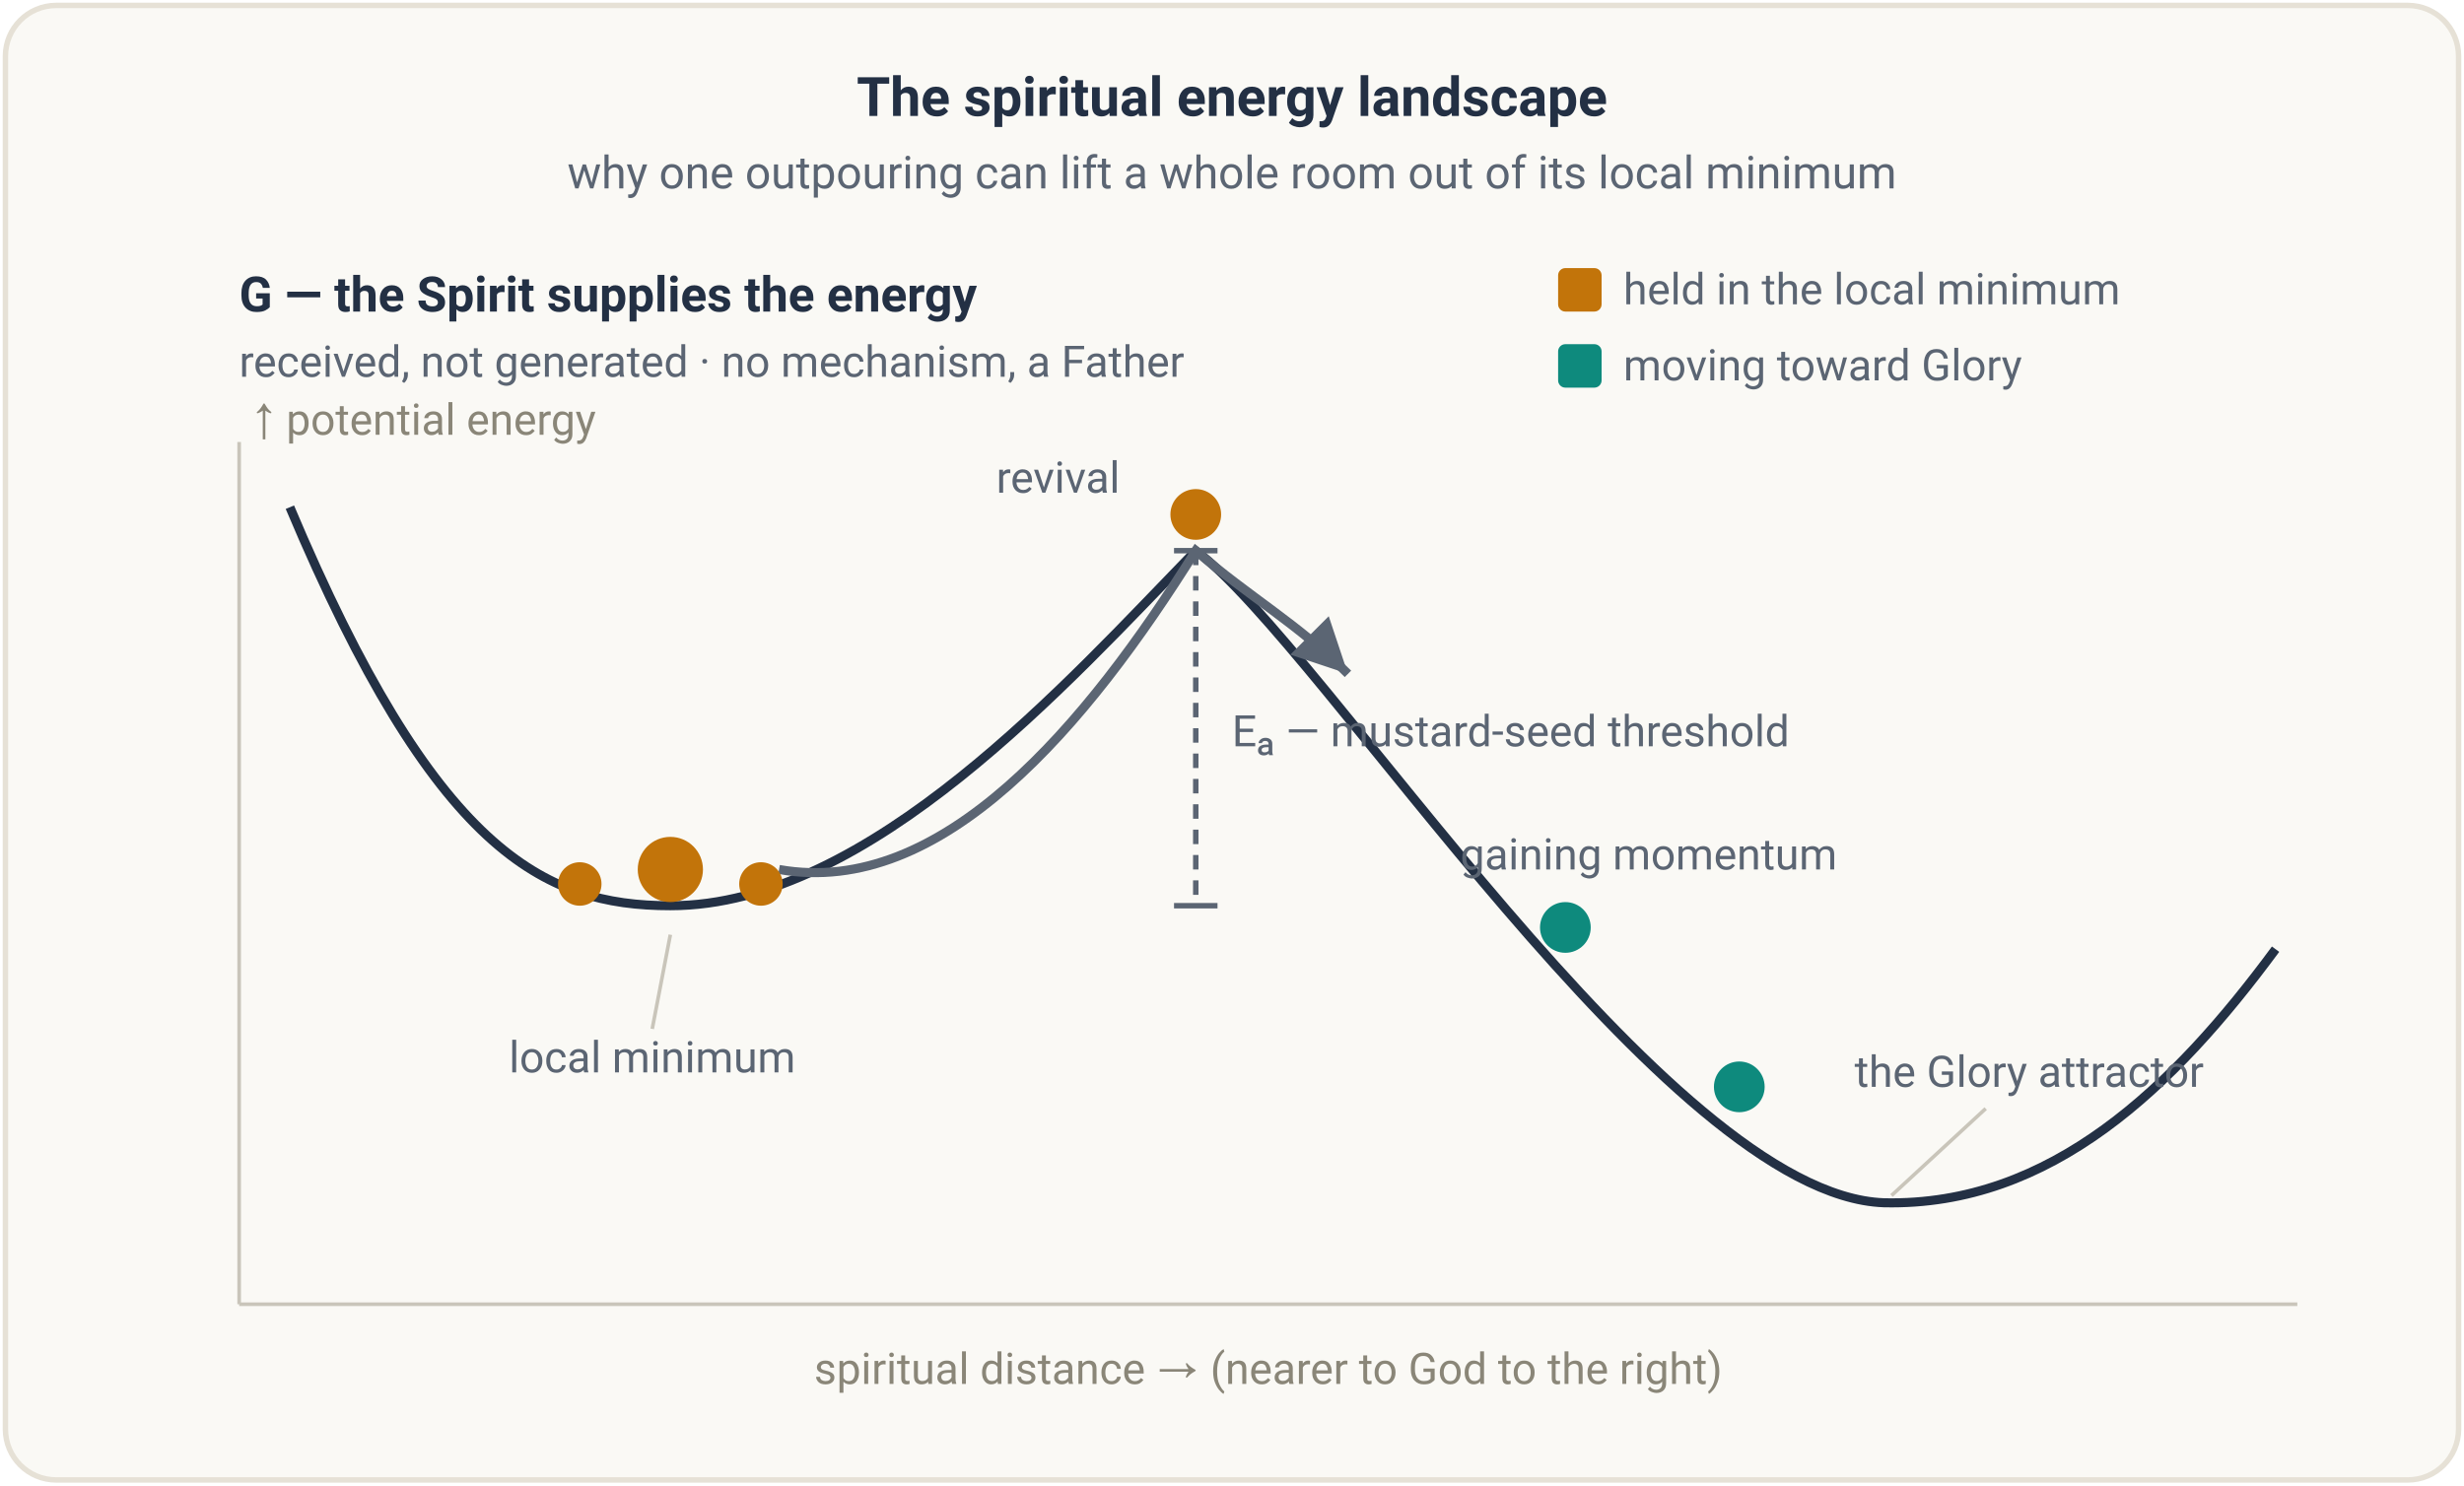
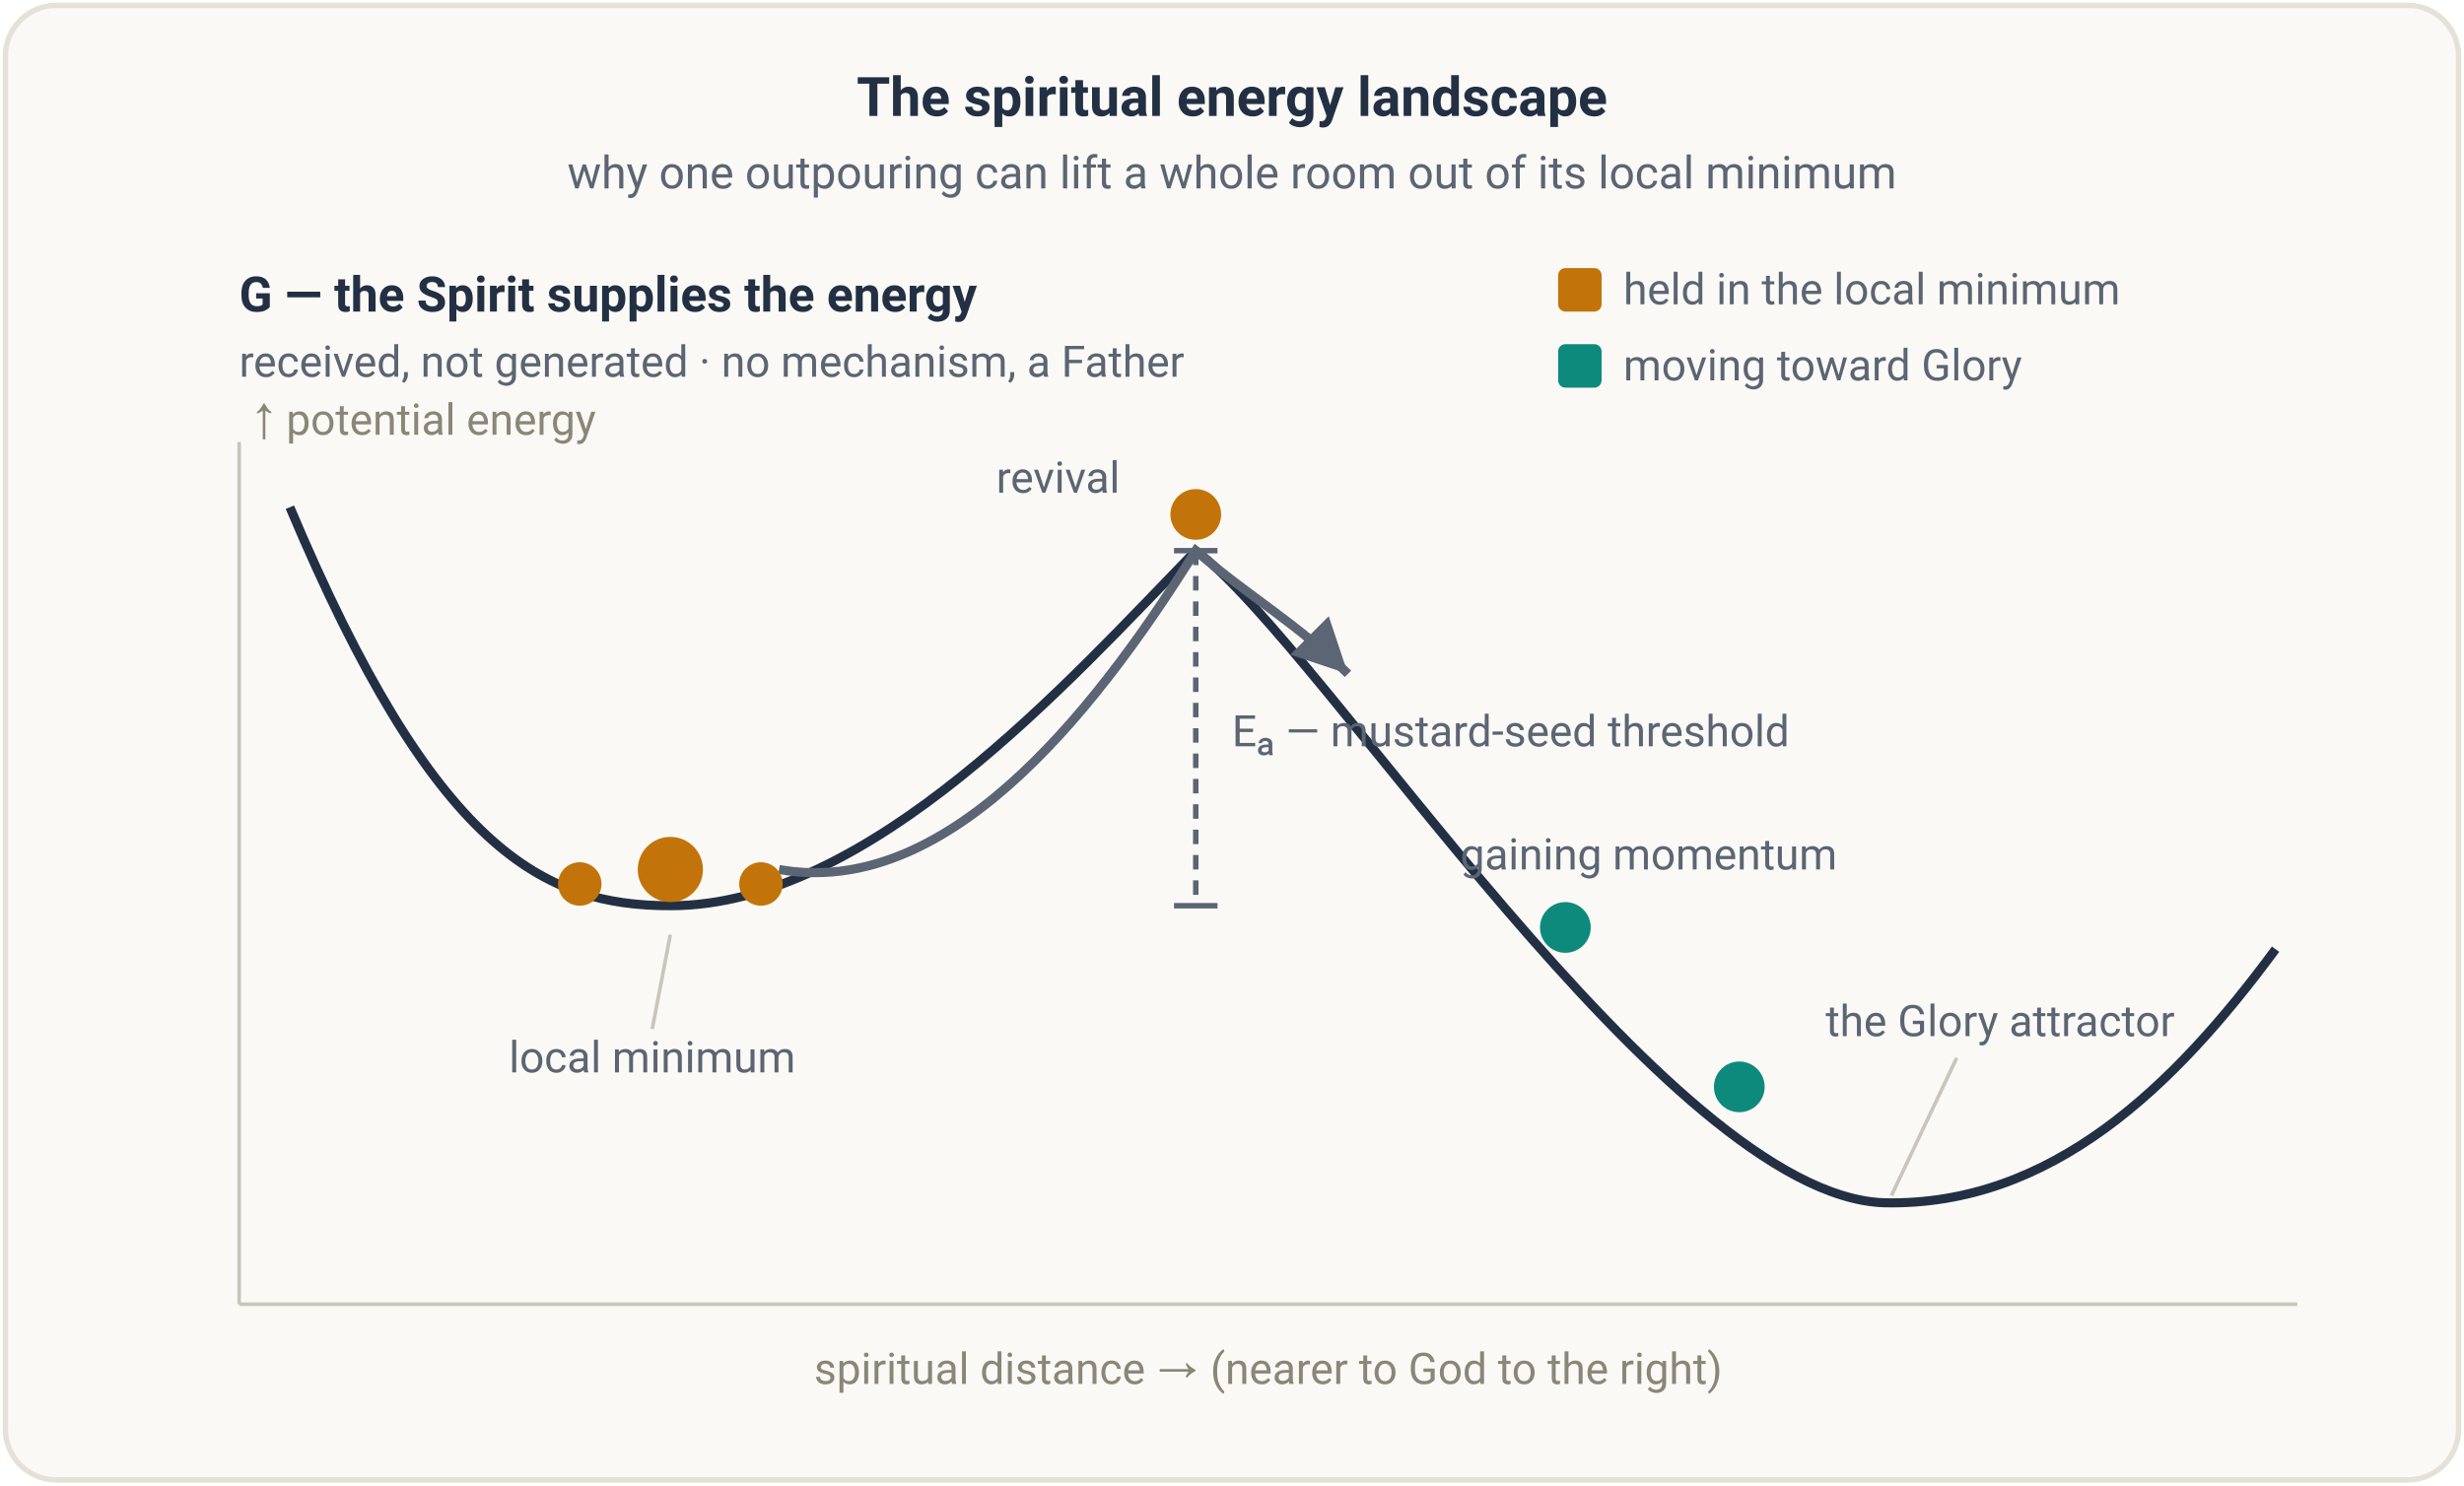
<svg xmlns="http://www.w3.org/2000/svg" viewBox="0 0 680 410" role="img" font-family="-apple-system, BlinkMacSystemFont, 'Segoe UI', Roboto, Helvetica, Arial, sans-serif">
  <defs>
    <marker id="ahb" markerWidth="9" markerHeight="9" refX="6" refY="3" orient="auto">
      <path d="M0 0 L6 3 L0 6 z" fill="#5b6573" />
    </marker>
  </defs>
  <rect x="1.5" y="1.5" width="677" height="407" rx="14" fill="#faf9f5" stroke="#e6e1d6" stroke-width="1.5" />
  <text x="340" y="32" text-anchor="middle" font-size="15" font-weight="600" fill="#233044">The spiritual energy landscape</text>
  <text x="340" y="52" text-anchor="middle" font-size="12.5" fill="#5b6573">why one outpouring can lift a whole room out of its local minimum</text>
  <text x="66" y="86" font-size="13.5" font-weight="600" fill="#233044">G — the Spirit supplies the energy</text>
  <text x="66" y="104" font-size="12" fill="#5b6573">received, not generated · no mechanism, a Father</text>
  <rect x="430" y="74" width="12" height="12" rx="2" fill="#c2740a" />
  <text x="448" y="84" font-size="12" fill="#5b6573">held in the local minimum</text>
  <rect x="430" y="95" width="12" height="12" rx="2" fill="#0e8a7d" />
  <text x="448" y="105" font-size="12" fill="#5b6573">moving toward Glory</text>
  <line x1="66" y1="122" x2="66" y2="360" stroke="#c9c5ba" stroke-width="1" />
  <text x="70" y="120" font-size="12" fill="#8a8678">↑ potential energy</text>
  <line x1="66" y1="360" x2="634" y2="360" stroke="#c9c5ba" stroke-width="1" />
  <text x="350" y="382" text-anchor="middle" font-size="12" fill="#8a8678">spiritual distance → (nearer to God to the right)</text>
  <path d="M80 140 C120 235 150 250 185 250 C240 250 295 188 330 152 C365 178 460 330 520 332 C566 333 600 300 628 262" fill="none" stroke="#233044" stroke-width="2.5" />
  <line x1="330" y1="152" x2="330" y2="250" stroke="#5b6573" stroke-width="1.5" stroke-dasharray="4 3" />
  <line x1="324" y1="152" x2="336" y2="152" stroke="#5b6573" stroke-width="1.5" />
  <line x1="324" y1="250" x2="336" y2="250" stroke="#5b6573" stroke-width="1.5" />
  <text x="340" y="206" font-size="12" fill="#5b6573">Eₐ — mustard-seed threshold</text>
  <path d="M215 240 C260 248 300 200 330 152 C345 165 358 172 372 186" fill="none" stroke="#5b6573" stroke-width="2.5" marker-end="url(#ahb)" />
  <text x="292" y="136" text-anchor="middle" font-size="12" fill="#5b6573">revival</text>
  <circle cx="160" cy="244" r="6" fill="#c2740a" />
  <circle cx="185" cy="240" r="9" fill="#c2740a" />
  <circle cx="210" cy="244" r="6" fill="#c2740a" />
  <circle cx="330" cy="142" r="7" fill="#c2740a" />
  <circle cx="432" cy="256" r="7" fill="#0e8a7d" />
  <circle cx="480" cy="300" r="7" fill="#0e8a7d" />
  <line x1="180" y1="284" x2="185" y2="258" stroke="#c9c5ba" stroke-width="1" />
  <text x="180" y="296" text-anchor="middle" font-size="12" fill="#5b6573">local minimum</text>
  <text x="455" y="240" text-anchor="middle" font-size="12" fill="#5b6573">gaining momentum</text>
-   <line x1="548" y1="306" x2="522" y2="330" stroke="#c9c5ba" stroke-width="1" />
-   <text x="560" y="300" text-anchor="middle" font-size="12" fill="#5b6573">the Glory attractor</text>
+   <line x1="540" y1="292" x2="522" y2="330" stroke="#c9c5ba" stroke-width="1" />
+   <text x="552" y="286" text-anchor="middle" font-size="12" fill="#5b6573">the Glory attractor</text>
</svg>
